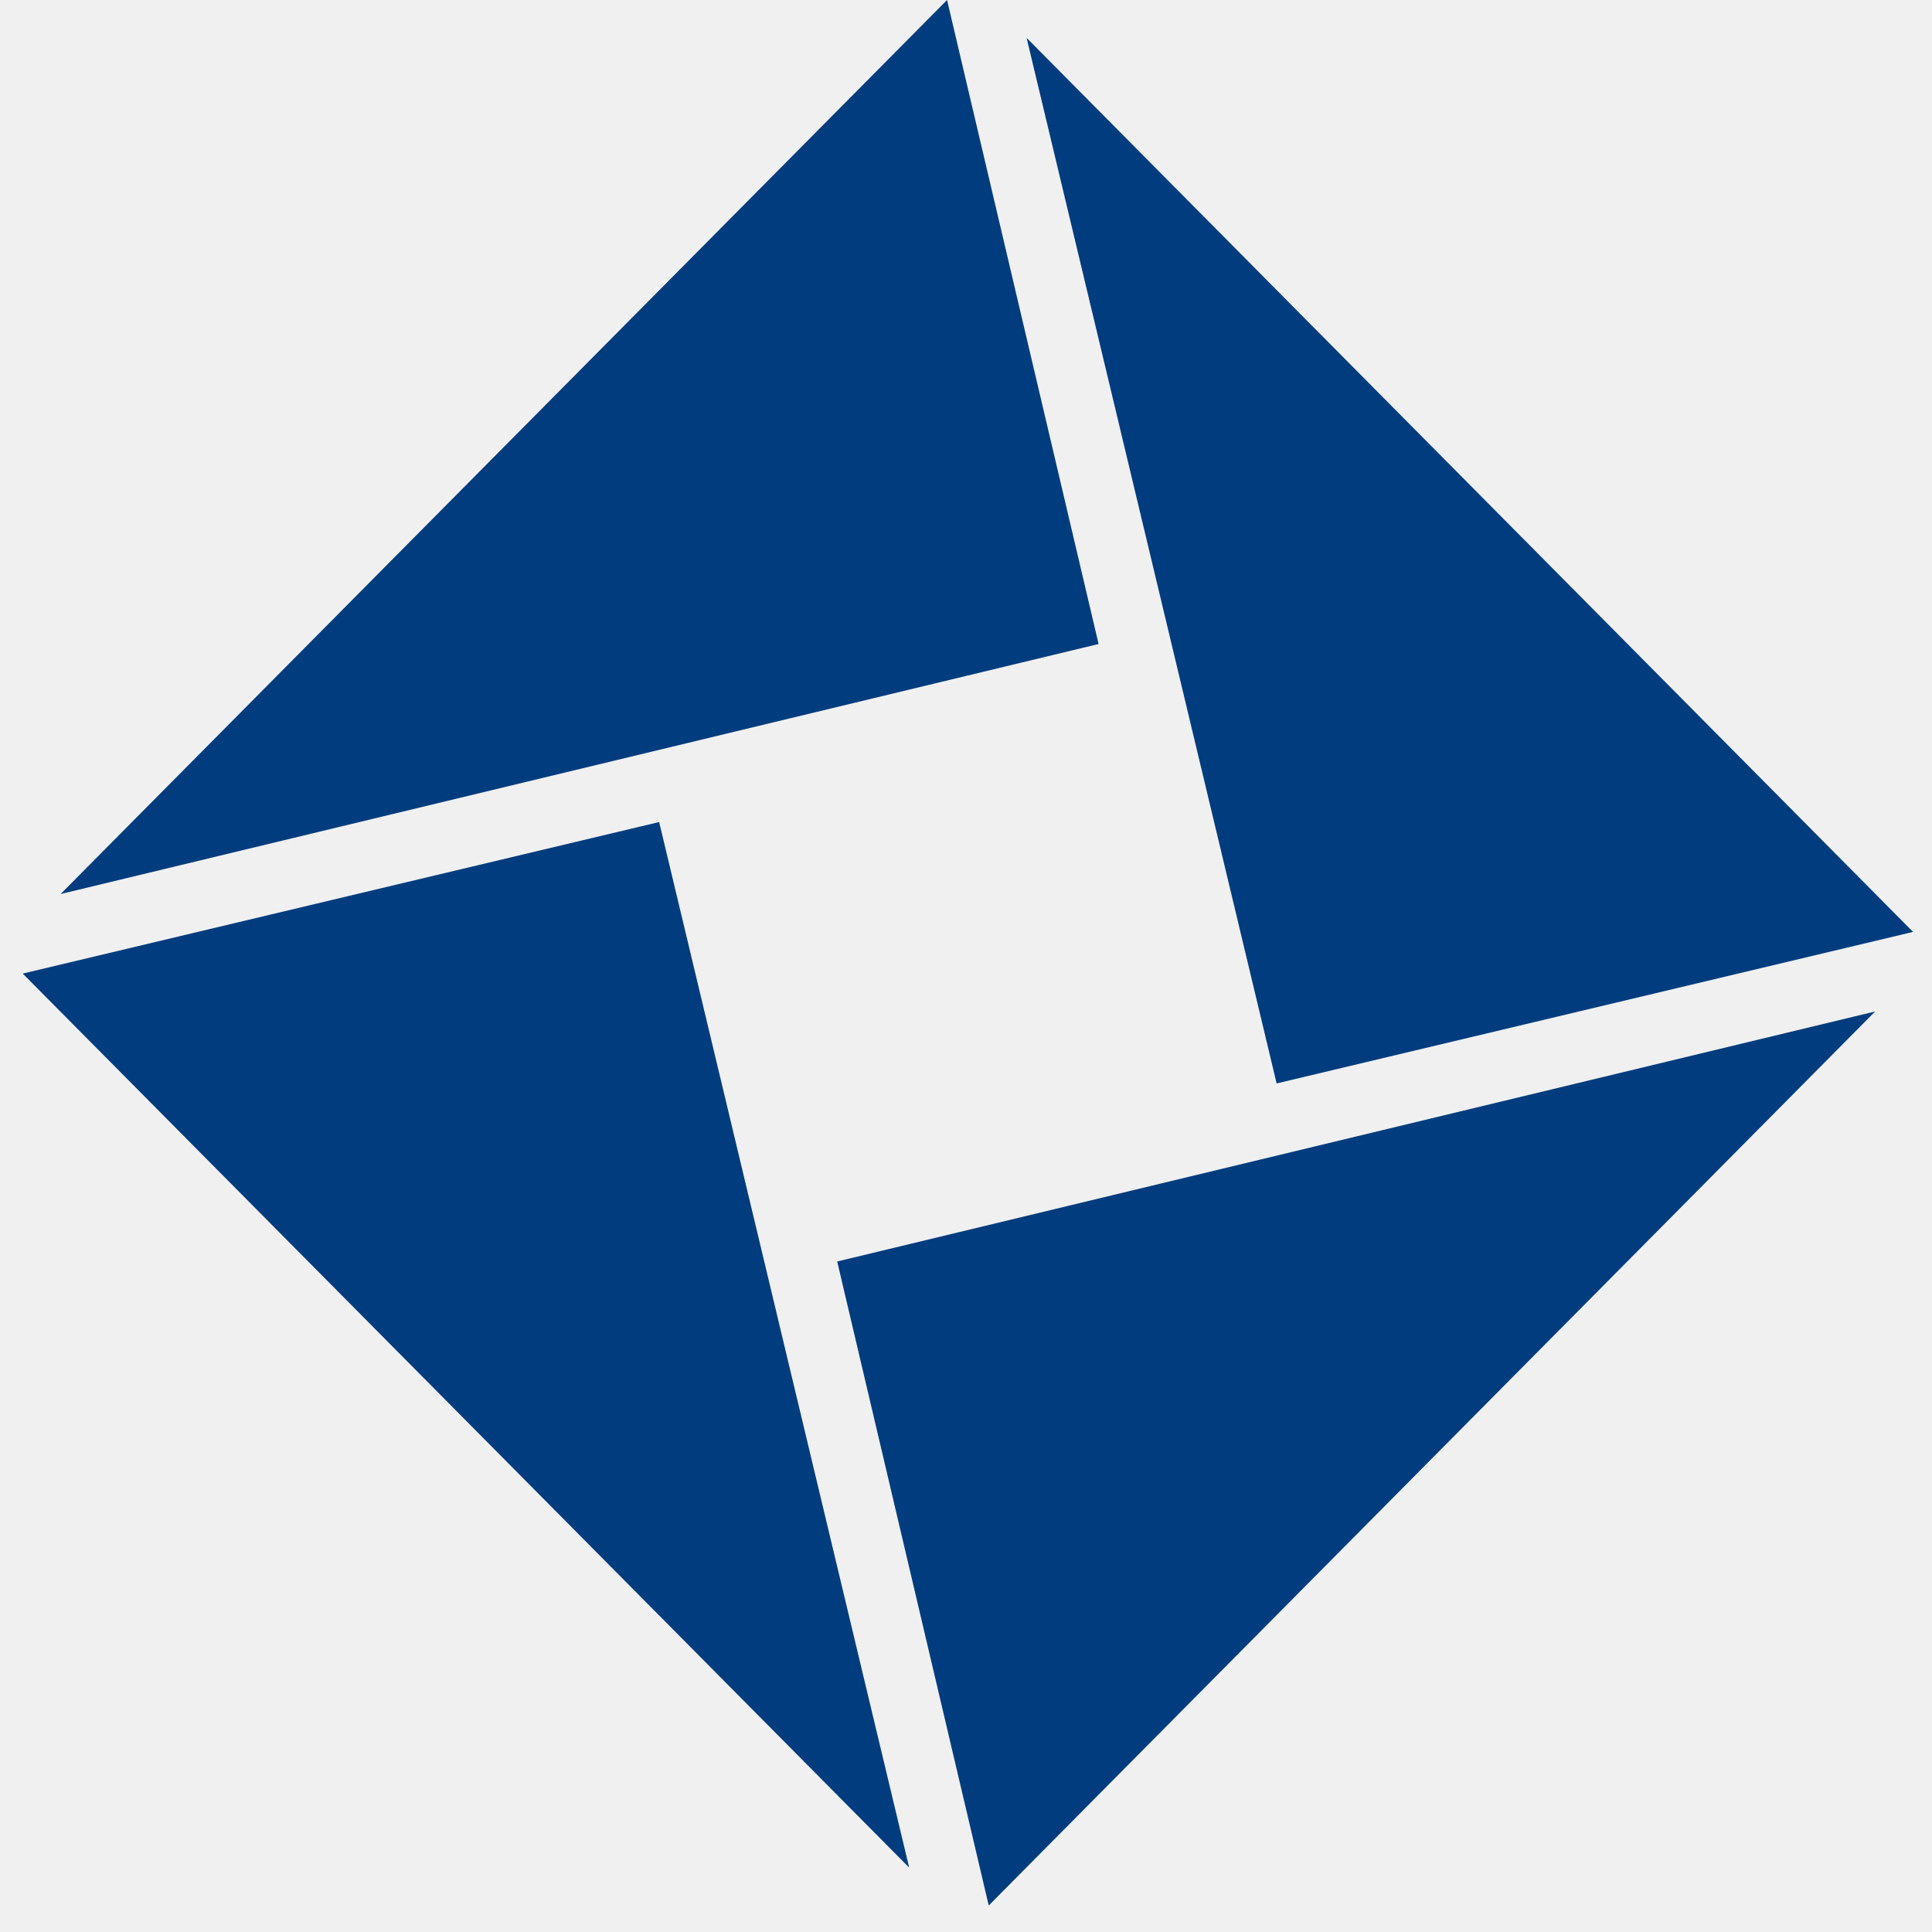
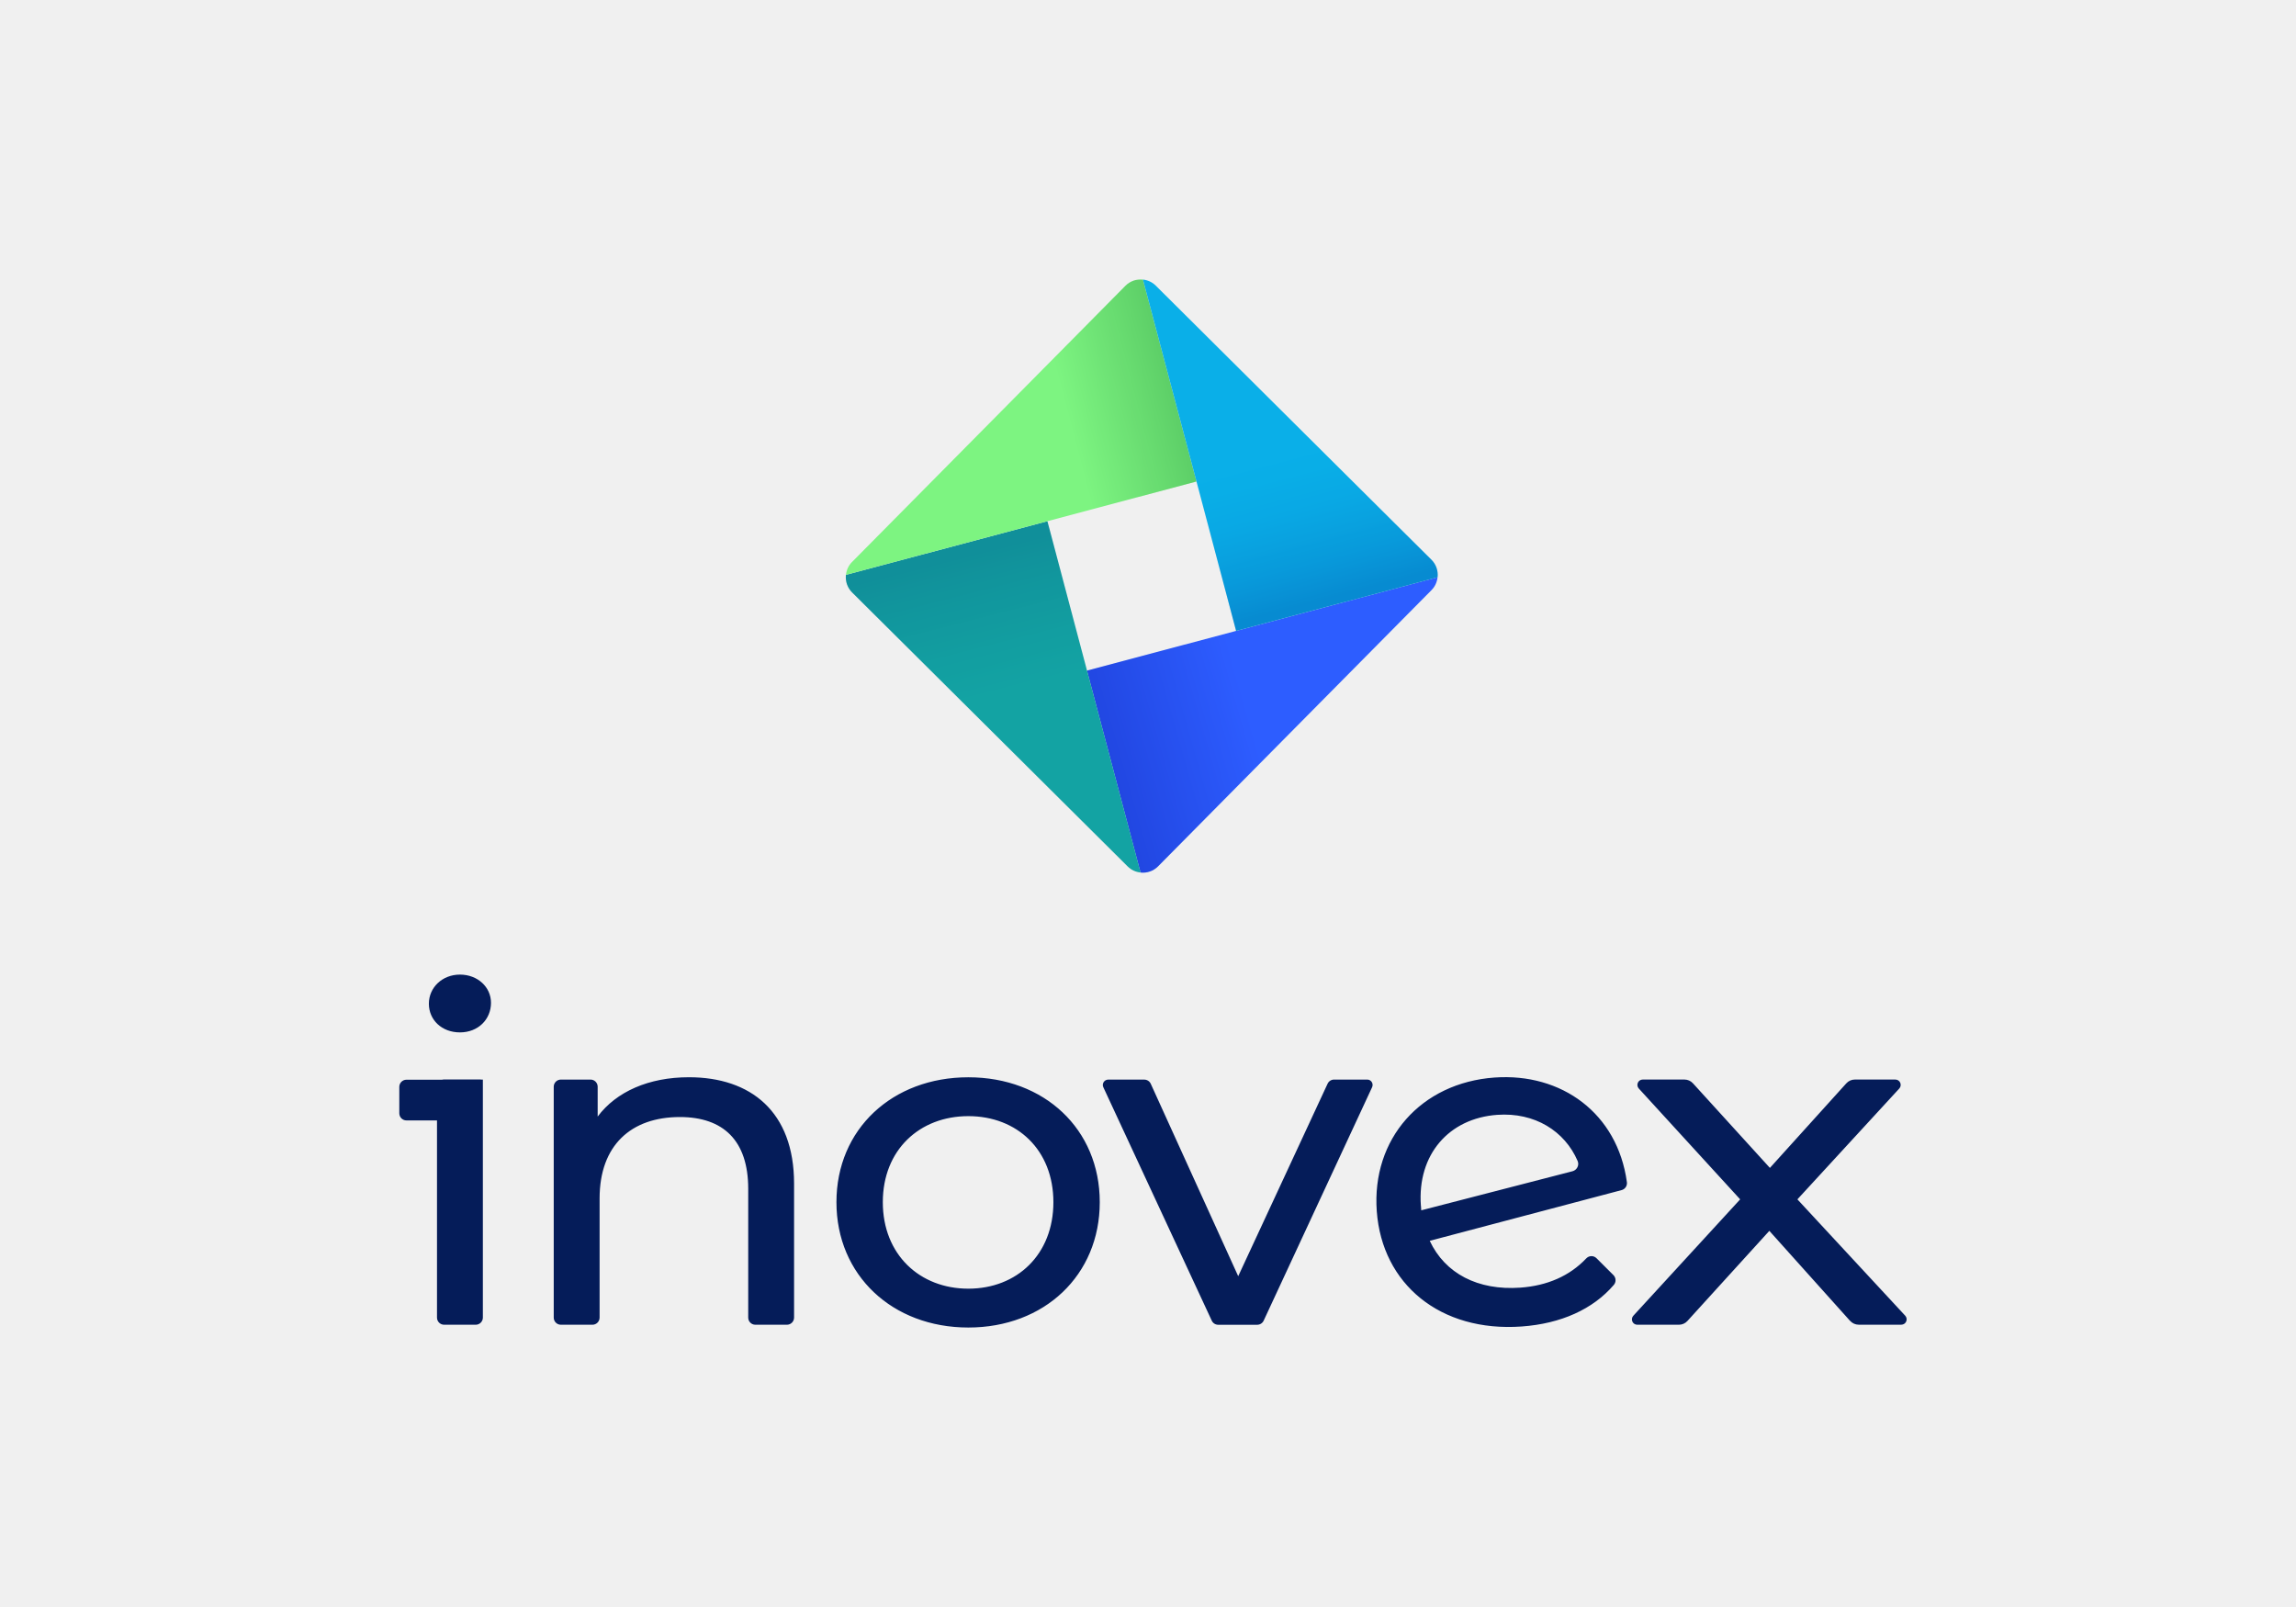
- <svg xmlns="http://www.w3.org/2000/svg" version="1.1" viewBox="0 0 51 51">
-   <g fill="none" fill-rule="evenodd">
-     <g transform="translate(-35)" fill="#003C7E">
-       <g transform="translate(35)">
-         <path d="m25 0-23.4 23.6 27.4-6.6-4-17zm1.1 50.3 23.4-23.6-27.4 6.6 4 17zm24.4-25.7-23.4-23.6 6.6 27.6 16.8-4zm-49.9 1.1 23.4 23.6-6.6-27.6-16.8 4z" />
-       </g>
-     </g>
+ <svg xmlns="http://www.w3.org/2000/svg" width="230" height="161" fill="none" viewBox="0 0 230 161">
+   <g clip-path="url(#a)">
+     <path fill="#051C59" d="M42.962 100.56c0-1.622 1.34-2.918 3.112-2.918s3.111 1.25 3.111 2.825c0 1.669-1.293 2.965-3.111 2.965-1.819 0-3.112-1.249-3.112-2.872Zm1.529 7.599h3.88v23.846a.718.718 0 0 1-.715.716h-3.165a.716.716 0 0 1-.715-.716v-23.13c0-.394.322-.716.715-.716Zm35.055 10.428v13.417a.718.718 0 0 1-.714.717h-3.166a.716.716 0 0 1-.714-.717v-12.909c0-4.82-2.49-7.183-6.846-7.183-4.883 0-8.042 2.829-8.042 8.157v11.935a.718.718 0 0 1-.714.717h-3.166a.716.716 0 0 1-.714-.717v-23.129c0-.394.321-.716.714-.716h2.973c.396 0 .714.322.714.716v2.99c1.869-2.503 5.124-3.939 9.143-3.939 6.174 0 10.532 3.431 10.532 10.661Zm4.244 1.855c0-7.323 5.602-12.512 13.212-12.512 7.61 0 13.166 5.192 13.166 12.512 0 7.319-5.552 12.558-13.166 12.558-7.613 0-13.212-5.239-13.212-12.558Zm21.733 0c0-5.236-3.637-8.62-8.52-8.62-4.885 0-8.568 3.384-8.568 8.62 0 5.235 3.687 8.666 8.567 8.666 4.881 0 8.521-3.431 8.521-8.666Zm31.926-11.517-10.861 23.384a.716.716 0 0 1-.647.415h-3.908a.707.707 0 0 1-.647-.415l-10.861-23.384a.536.536 0 0 1 .486-.762h3.615c.279 0 .536.164.651.419l8.76 19.276 8.953-19.283a.715.715 0 0 1 .647-.416h3.326c.393 0 .65.408.486.763v.003Zm22.476 17.128 1.7 1.697a.721.721 0 0 1 .036.982c-2.083 2.435-5.295 3.881-9.221 4.164-8.164.587-13.987-4.243-14.523-11.545-.529-7.258 4.437-12.866 11.79-13.396 6.716-.483 12.318 3.574 13.265 10.474a.722.722 0 0 1-.525.802l-19.225 5.082c1.537 3.28 4.827 4.995 9.079 4.691 2.693-.194 4.93-1.164 6.606-2.933a.71.71 0 0 1 1.021-.014l-.003-.004Zm-17.585-5.257.032.462 15.148-3.914c.447-.114.704-.605.518-1.031-1.289-2.99-4.29-4.892-8.063-4.62-4.823.348-8.014 3.972-7.639 9.1l.004.003Zm42.997 11.545-8.095-9.027-8.207 9.031c-.218.24-.525.376-.85.376h-4.173a.537.537 0 0 1-.393-.903l10.7-11.659-10.154-11.105a.536.536 0 0 1 .397-.898h4.177c.321 0 .632.136.85.376l7.71 8.476 7.656-8.473c.218-.24.525-.379.85-.379h4.059c.468 0 .711.555.393.902l-10.204 11.101 10.801 11.656a.537.537 0 0 1-.393.902h-4.27a1.15 1.15 0 0 1-.854-.383v.007Z" />
+     <path fill="#051C59" d="M40.715 108.173h7.456v4.079h-7.456a.717.717 0 0 1-.715-.716v-2.646c0-.394.322-.717.715-.717Z" />
+     <path fill="#2D5DFF" d="m108.889 67.186 5.362 20.229a2.129 2.129 0 0 0 1.751-.613l27.402-27.684c.358-.361.551-.816.601-1.285l-20.182 5.375-14.934 3.978Z" />
+     <path fill="url(#b)" d="m108.889 67.186 5.362 20.229a2.129 2.129 0 0 0 1.751-.613l27.402-27.684c.358-.361.551-.816.601-1.285l-20.182 5.375-14.934 3.978Z" opacity=".3" style="mix-blend-mode:multiply" />
+     <path fill="#13A3A3" d="m114.255 87.415-5.363-20.229-3.969-14.968-20.182 5.375a2.14 2.14 0 0 0 .61 1.754l4.527 4.502 23.094 22.964c.361.358.815.552 1.279.602h.004Z" />
+     <path fill="url(#c)" d="m114.255 87.415-5.363-20.229-3.969-14.968-20.182 5.375a2.14 2.14 0 0 0 .61 1.754l4.527 4.502 23.094 22.964c.361.358.815.552 1.279.602h.004Z" opacity=".15" style="mix-blend-mode:multiply" />
+     <path fill="#7DF481" d="m104.923 52.218 14.934-3.979-5.363-20.225a2.128 2.128 0 0 0-1.75.613l-10.815 10.929L85.345 56.31c-.358.358-.55.816-.6 1.282l20.182-5.375h-.004Z" />
+     <path fill="url(#d)" d="m104.923 52.218 14.934-3.979-5.363-20.225a2.128 2.128 0 0 0-1.75.613l-10.815 10.929L85.345 56.31c-.358.358-.55.816-.6 1.282l20.182-5.375h-.004Z" opacity=".32" style="mix-blend-mode:multiply" />
+     <path fill="#0AAFE8" d="m143.394 56.078-27.621-27.466a2.122 2.122 0 0 0-1.279-.601l5.363 20.228 3.969 14.969 20.182-5.375a2.142 2.142 0 0 0-.611-1.755h-.003Z" />
+     <path fill="url(#e)" d="m143.394 56.078-27.621-27.466a2.122 2.122 0 0 0-1.279-.601l5.363 20.228 3.969 14.969 20.182-5.375a2.142 2.142 0 0 0-.611-1.755h-.003Z" opacity=".25" style="mix-blend-mode:multiply" />
  </g>
+   <defs>
+     <linearGradient id="b" x1="134.366" x2="111.056" y1="70.9" y2="77.5" gradientUnits="userSpaceOnUse">
+       <stop offset=".38" stop-color="#fff" />
+       <stop offset="1" stop-color="#172E9A" />
+     </linearGradient>
+     <linearGradient id="c" x1="100.668" x2="95.035" y1="77.388" y2="55.325" gradientUnits="userSpaceOnUse">
+       <stop offset=".31" stop-color="#fff" />
+       <stop offset=".37" stop-color="#F2F3F9" />
+       <stop offset=".49" stop-color="#D1D6EB" />
+       <stop offset=".64" stop-color="#9CA6D4" />
+       <stop offset=".83" stop-color="#5364B4" />
+       <stop offset=".97" stop-color="#172E9A" />
+     </linearGradient>
+     <linearGradient id="d" x1="99.889" x2="122.121" y1="42.657" y2="36.852" gradientUnits="userSpaceOnUse">
+       <stop offset=".31" stop-color="#fff" />
+       <stop offset=".46" stop-color="#C1DACE" />
+       <stop offset=".81" stop-color="#277F55" />
+       <stop offset=".9" stop-color="#006837" />
+     </linearGradient>
+     <linearGradient id="e" x1="127.131" x2="133.805" y1="34.607" y2="59.791" gradientUnits="userSpaceOnUse">
+       <stop offset=".43" stop-color="#fff" />
+       <stop offset=".49" stop-color="#F9FAFC" />
+       <stop offset=".56" stop-color="#EAECF6" />
+       <stop offset=".65" stop-color="#D1D6EB" />
+       <stop offset=".73" stop-color="#AEB6DB" />
+       <stop offset=".83" stop-color="#818EC8" />
+       <stop offset=".92" stop-color="#4B5DB0" />
+       <stop offset="1" stop-color="#172E9A" />
+     </linearGradient>
+     <clipPath id="a">
+       <path fill="#fff" d="M0 0h151v105H0z" transform="translate(40 28)" />
+     </clipPath>
+   </defs>
</svg>
